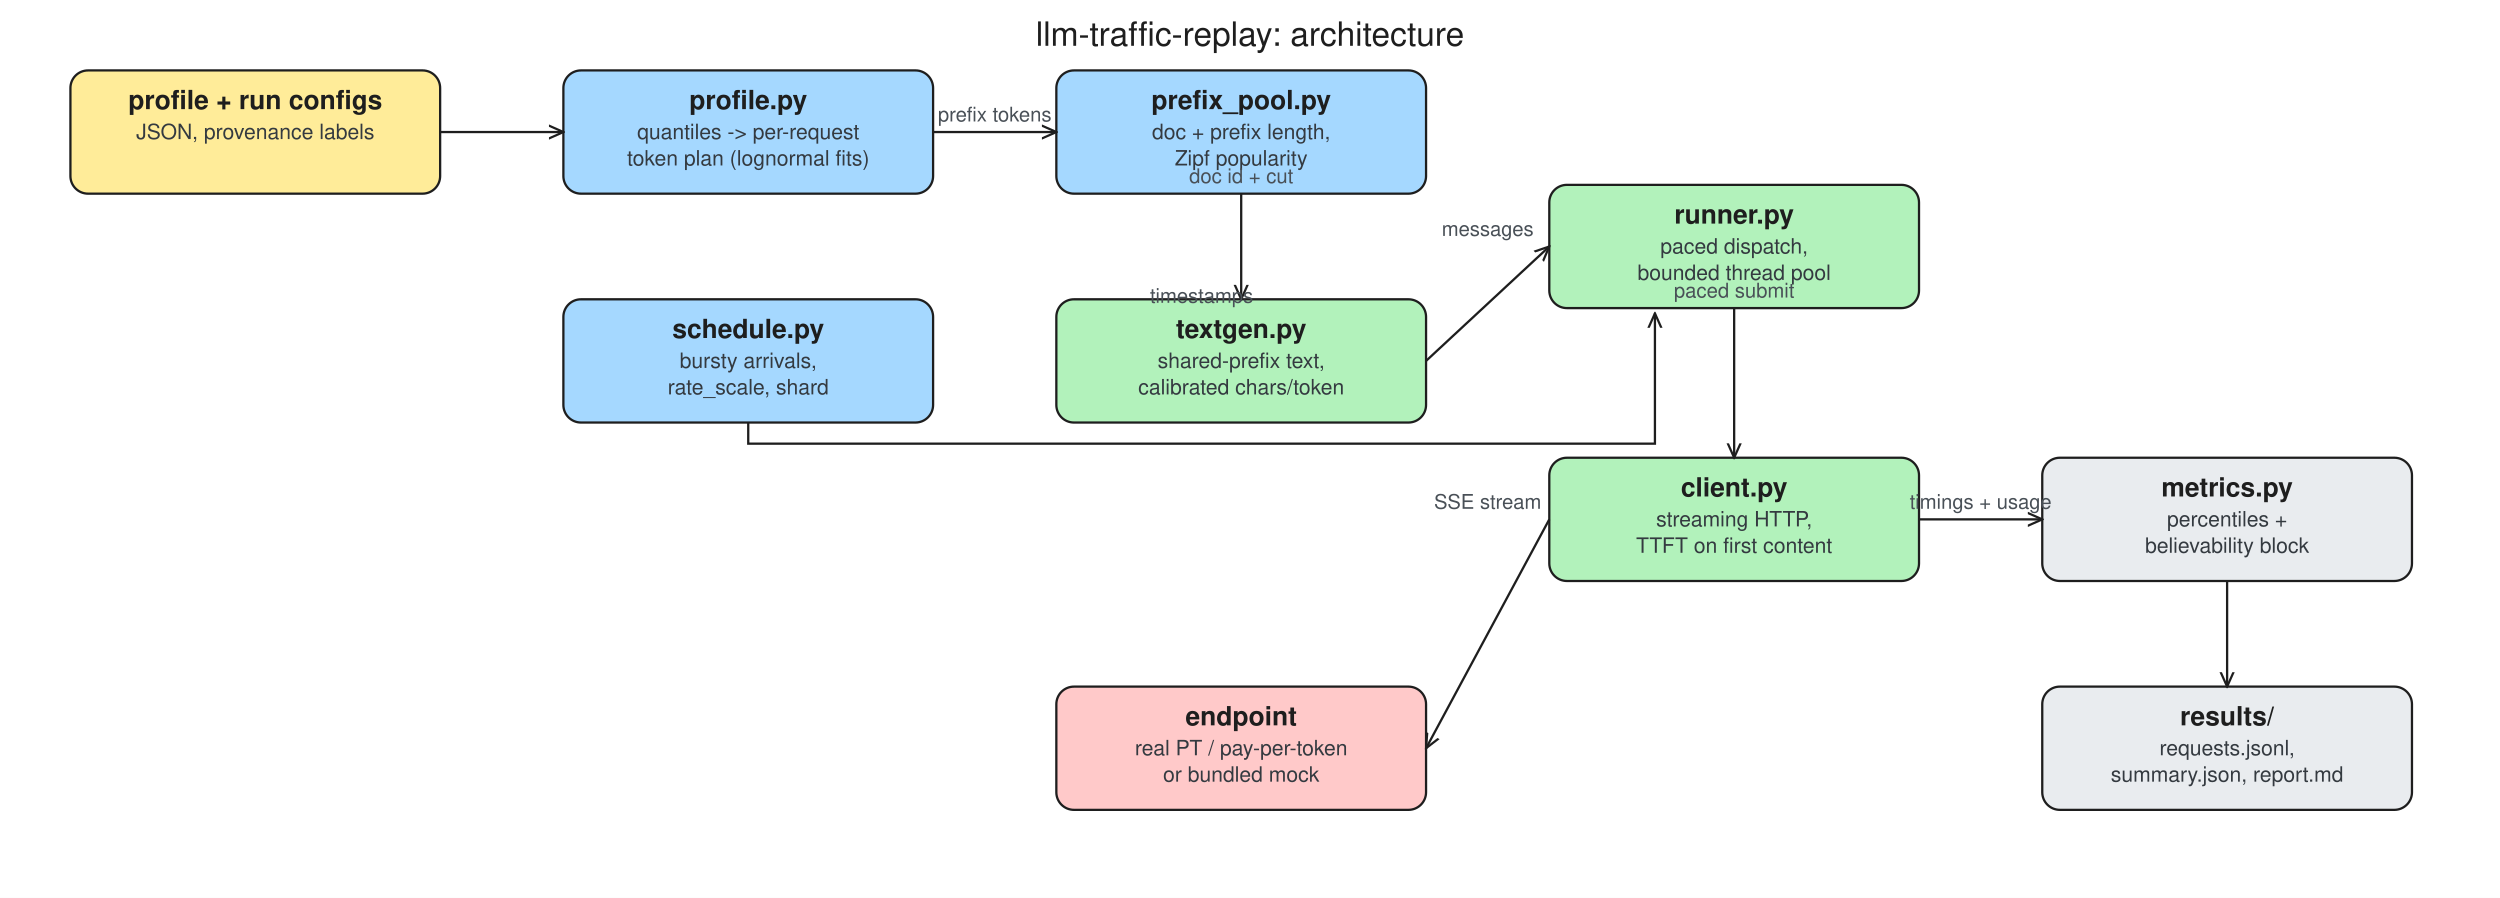
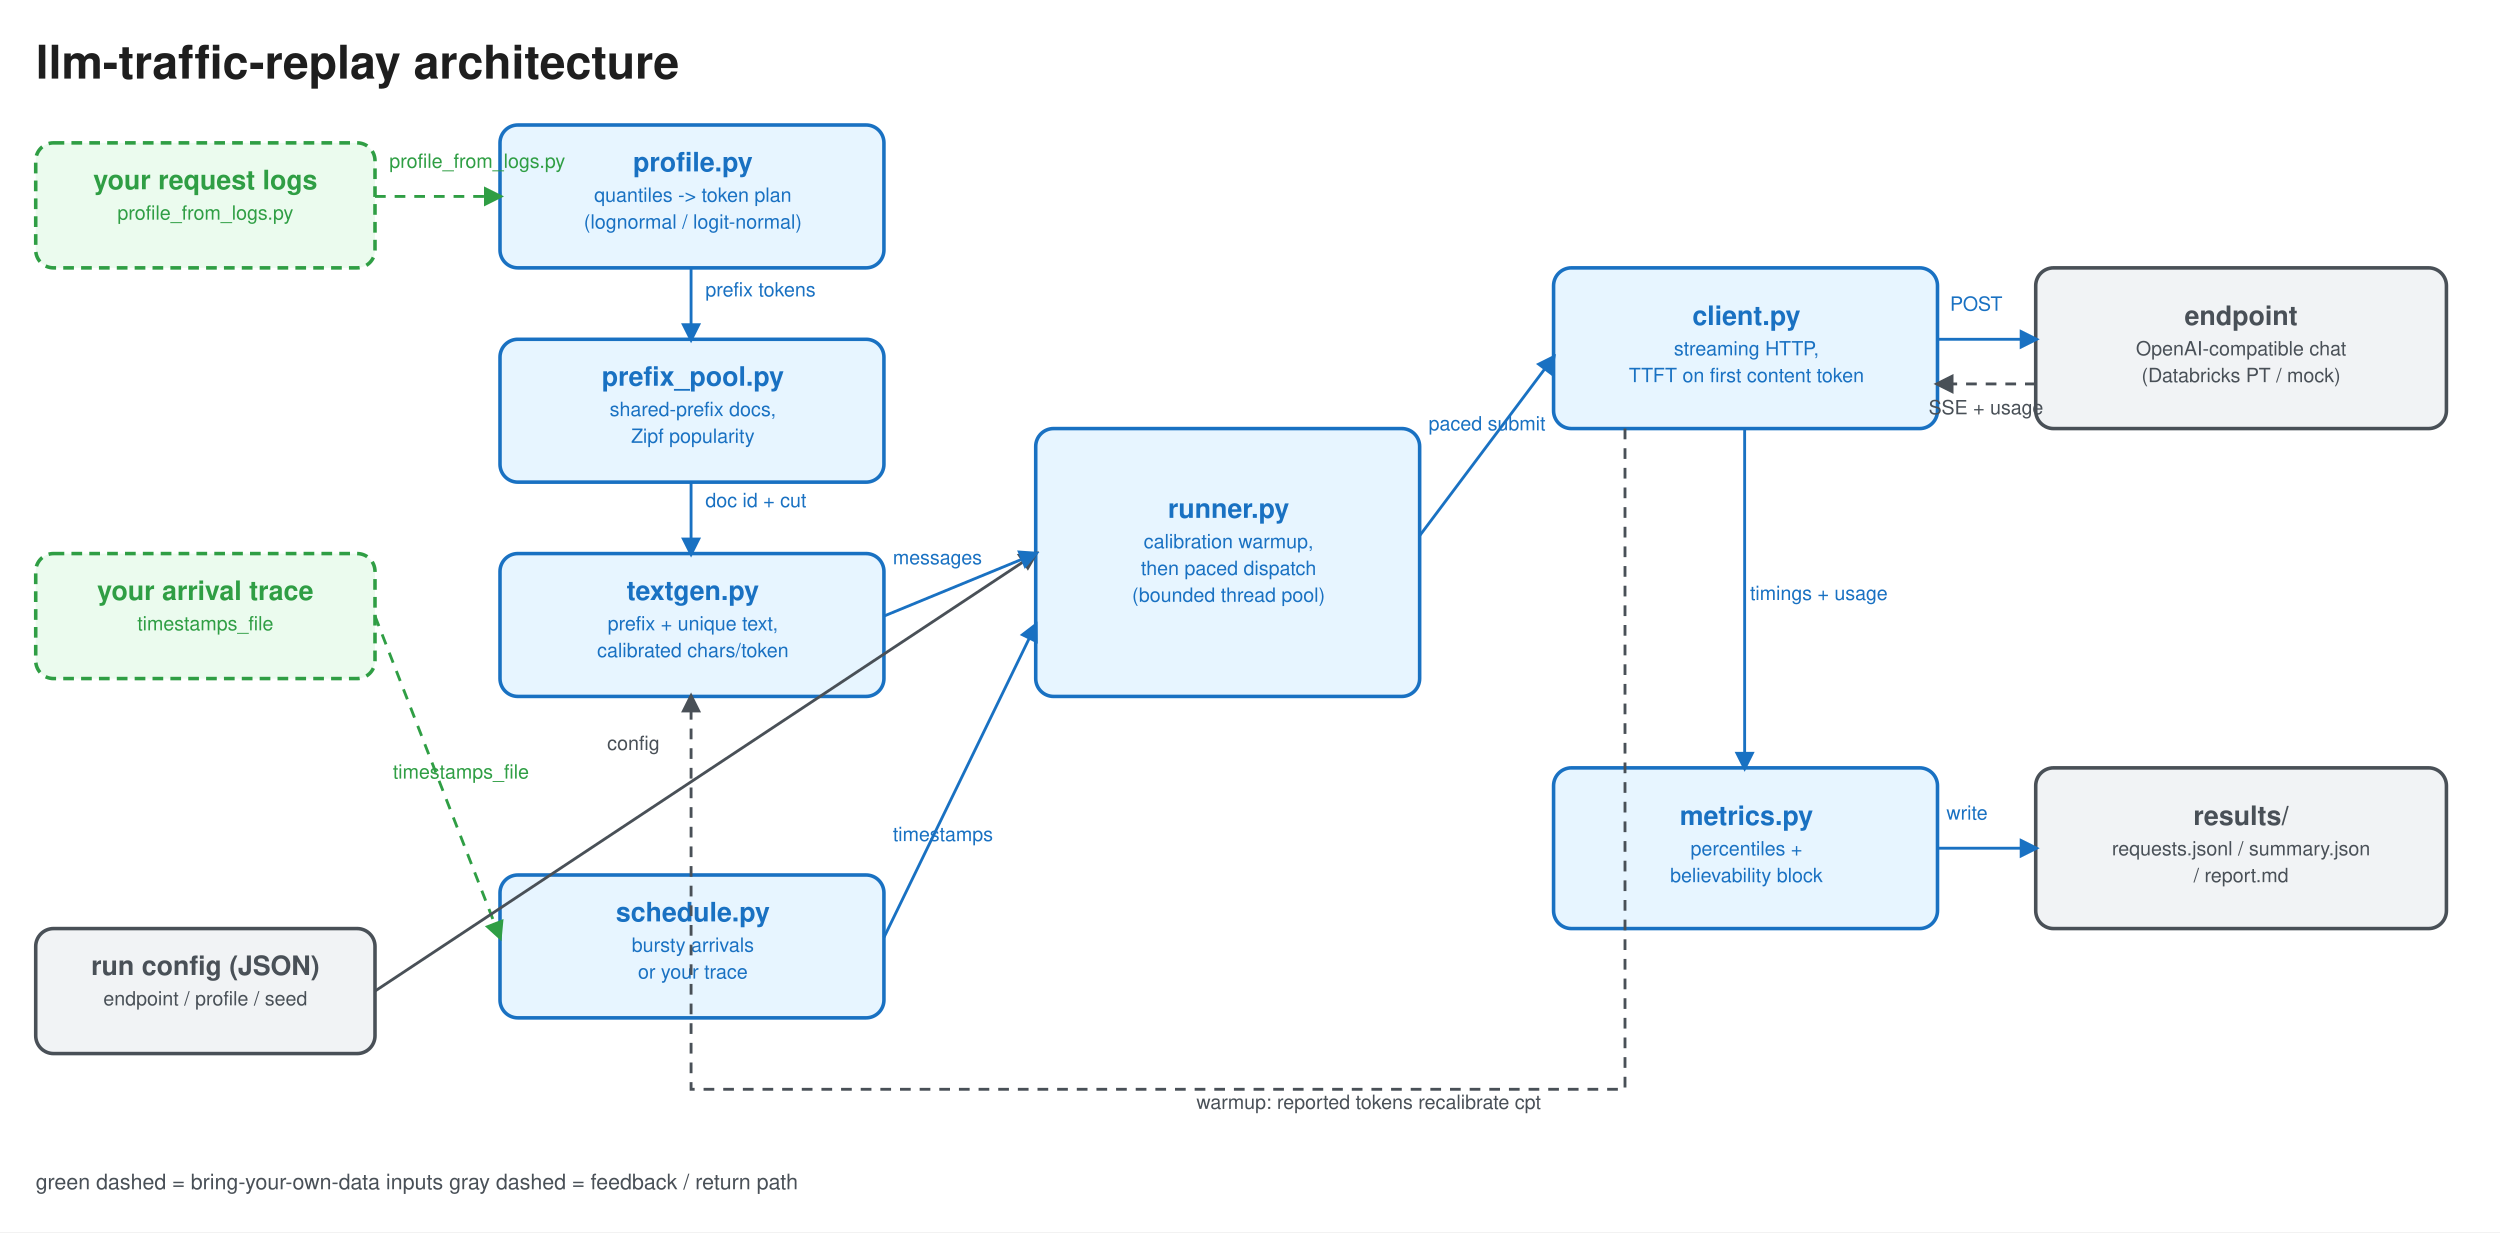
- <svg xmlns="http://www.w3.org/2000/svg" viewBox="0 0 1420 510" width="1420" height="510">
-   <defs>
-     <marker id="ah" viewBox="0 0 10 10" refX="9" refY="5" markerWidth="7" markerHeight="7" orient="auto-start-reverse">
-       <path d="M 0 1 L 9 5 L 0 9" fill="none" stroke="#1e1e1e" stroke-width="1.4" stroke-linecap="round" />
-     </marker>
-   </defs>
-   <rect width="1420" height="510" fill="white" />
-   <text x="710.0" y="26" text-anchor="middle" font-family="-apple-system, BlinkMacSystemFont, Segoe UI, Helvetica, Arial, sans-serif" font-size="19" fill="#1e1e1e">llm-traffic-replay: architecture</text>
-   <rect x="40" y="40" rx="10" width="210" height="70" fill="#ffec99" stroke="#1e1e1e" stroke-width="1.3" />
-   <text x="145.0" y="62" text-anchor="middle" font-family="-apple-system, BlinkMacSystemFont, Segoe UI, Helvetica, Arial, sans-serif" font-size="15" font-weight="bold" fill="#1e1e1e">profile + run configs</text>
-   <text x="145.0" y="79" text-anchor="middle" font-family="-apple-system, BlinkMacSystemFont, Segoe UI, Helvetica, Arial, sans-serif" font-size="12" fill="#343a40">JSON, provenance labels</text>
-   <rect x="320" y="40" rx="10" width="210" height="70" fill="#a5d8ff" stroke="#1e1e1e" stroke-width="1.3" />
-   <text x="425.0" y="62" text-anchor="middle" font-family="-apple-system, BlinkMacSystemFont, Segoe UI, Helvetica, Arial, sans-serif" font-size="15" font-weight="bold" fill="#1e1e1e">profile.py</text>
-   <text x="425.0" y="79" text-anchor="middle" font-family="-apple-system, BlinkMacSystemFont, Segoe UI, Helvetica, Arial, sans-serif" font-size="12" fill="#343a40">quantiles -&gt; per-request</text>
-   <text x="425.0" y="94" text-anchor="middle" font-family="-apple-system, BlinkMacSystemFont, Segoe UI, Helvetica, Arial, sans-serif" font-size="12" fill="#343a40">token plan (lognormal fits)</text>
-   <rect x="600" y="40" rx="10" width="210" height="70" fill="#a5d8ff" stroke="#1e1e1e" stroke-width="1.3" />
-   <text x="705.0" y="62" text-anchor="middle" font-family="-apple-system, BlinkMacSystemFont, Segoe UI, Helvetica, Arial, sans-serif" font-size="15" font-weight="bold" fill="#1e1e1e">prefix_pool.py</text>
-   <text x="705.0" y="79" text-anchor="middle" font-family="-apple-system, BlinkMacSystemFont, Segoe UI, Helvetica, Arial, sans-serif" font-size="12" fill="#343a40">doc + prefix length,</text>
-   <text x="705.0" y="94" text-anchor="middle" font-family="-apple-system, BlinkMacSystemFont, Segoe UI, Helvetica, Arial, sans-serif" font-size="12" fill="#343a40">Zipf popularity</text>
-   <rect x="320" y="170" rx="10" width="210" height="70" fill="#a5d8ff" stroke="#1e1e1e" stroke-width="1.3" />
-   <text x="425.0" y="192" text-anchor="middle" font-family="-apple-system, BlinkMacSystemFont, Segoe UI, Helvetica, Arial, sans-serif" font-size="15" font-weight="bold" fill="#1e1e1e">schedule.py</text>
-   <text x="425.0" y="209" text-anchor="middle" font-family="-apple-system, BlinkMacSystemFont, Segoe UI, Helvetica, Arial, sans-serif" font-size="12" fill="#343a40">bursty arrivals,</text>
-   <text x="425.0" y="224" text-anchor="middle" font-family="-apple-system, BlinkMacSystemFont, Segoe UI, Helvetica, Arial, sans-serif" font-size="12" fill="#343a40">rate_scale, shard</text>
-   <rect x="600" y="170" rx="10" width="210" height="70" fill="#b2f2bb" stroke="#1e1e1e" stroke-width="1.3" />
-   <text x="705.0" y="192" text-anchor="middle" font-family="-apple-system, BlinkMacSystemFont, Segoe UI, Helvetica, Arial, sans-serif" font-size="15" font-weight="bold" fill="#1e1e1e">textgen.py</text>
-   <text x="705.0" y="209" text-anchor="middle" font-family="-apple-system, BlinkMacSystemFont, Segoe UI, Helvetica, Arial, sans-serif" font-size="12" fill="#343a40">shared-prefix text,</text>
-   <text x="705.0" y="224" text-anchor="middle" font-family="-apple-system, BlinkMacSystemFont, Segoe UI, Helvetica, Arial, sans-serif" font-size="12" fill="#343a40">calibrated chars/token</text>
-   <rect x="880" y="105" rx="10" width="210" height="70" fill="#b2f2bb" stroke="#1e1e1e" stroke-width="1.3" />
-   <text x="985.0" y="127" text-anchor="middle" font-family="-apple-system, BlinkMacSystemFont, Segoe UI, Helvetica, Arial, sans-serif" font-size="15" font-weight="bold" fill="#1e1e1e">runner.py</text>
-   <text x="985.0" y="144" text-anchor="middle" font-family="-apple-system, BlinkMacSystemFont, Segoe UI, Helvetica, Arial, sans-serif" font-size="12" fill="#343a40">paced dispatch,</text>
-   <text x="985.0" y="159" text-anchor="middle" font-family="-apple-system, BlinkMacSystemFont, Segoe UI, Helvetica, Arial, sans-serif" font-size="12" fill="#343a40">bounded thread pool</text>
-   <rect x="880" y="260" rx="10" width="210" height="70" fill="#b2f2bb" stroke="#1e1e1e" stroke-width="1.3" />
-   <text x="985.0" y="282" text-anchor="middle" font-family="-apple-system, BlinkMacSystemFont, Segoe UI, Helvetica, Arial, sans-serif" font-size="15" font-weight="bold" fill="#1e1e1e">client.py</text>
-   <text x="985.0" y="299" text-anchor="middle" font-family="-apple-system, BlinkMacSystemFont, Segoe UI, Helvetica, Arial, sans-serif" font-size="12" fill="#343a40">streaming HTTP,</text>
-   <text x="985.0" y="314" text-anchor="middle" font-family="-apple-system, BlinkMacSystemFont, Segoe UI, Helvetica, Arial, sans-serif" font-size="12" fill="#343a40">TTFT on first content</text>
-   <rect x="600" y="390" rx="10" width="210" height="70" fill="#ffc9c9" stroke="#1e1e1e" stroke-width="1.3" />
-   <text x="705.0" y="412" text-anchor="middle" font-family="-apple-system, BlinkMacSystemFont, Segoe UI, Helvetica, Arial, sans-serif" font-size="15" font-weight="bold" fill="#1e1e1e">endpoint</text>
-   <text x="705.0" y="429" text-anchor="middle" font-family="-apple-system, BlinkMacSystemFont, Segoe UI, Helvetica, Arial, sans-serif" font-size="12" fill="#343a40">real PT / pay-per-token</text>
-   <text x="705.0" y="444" text-anchor="middle" font-family="-apple-system, BlinkMacSystemFont, Segoe UI, Helvetica, Arial, sans-serif" font-size="12" fill="#343a40">or bundled mock</text>
-   <rect x="1160" y="260" rx="10" width="210" height="70" fill="#e9ecef" stroke="#1e1e1e" stroke-width="1.3" />
-   <text x="1265.0" y="282" text-anchor="middle" font-family="-apple-system, BlinkMacSystemFont, Segoe UI, Helvetica, Arial, sans-serif" font-size="15" font-weight="bold" fill="#1e1e1e">metrics.py</text>
-   <text x="1265.0" y="299" text-anchor="middle" font-family="-apple-system, BlinkMacSystemFont, Segoe UI, Helvetica, Arial, sans-serif" font-size="12" fill="#343a40">percentiles +</text>
-   <text x="1265.0" y="314" text-anchor="middle" font-family="-apple-system, BlinkMacSystemFont, Segoe UI, Helvetica, Arial, sans-serif" font-size="12" fill="#343a40">believability block</text>
-   <rect x="1160" y="390" rx="10" width="210" height="70" fill="#e9ecef" stroke="#1e1e1e" stroke-width="1.3" />
-   <text x="1265.0" y="412" text-anchor="middle" font-family="-apple-system, BlinkMacSystemFont, Segoe UI, Helvetica, Arial, sans-serif" font-size="15" font-weight="bold" fill="#1e1e1e">results/</text>
-   <text x="1265.0" y="429" text-anchor="middle" font-family="-apple-system, BlinkMacSystemFont, Segoe UI, Helvetica, Arial, sans-serif" font-size="12" fill="#343a40">requests.jsonl,</text>
-   <text x="1265.0" y="444" text-anchor="middle" font-family="-apple-system, BlinkMacSystemFont, Segoe UI, Helvetica, Arial, sans-serif" font-size="12" fill="#343a40">summary.json, report.md</text>
-   <path d="M 250 75.0 L 320 75.0" stroke="#1e1e1e" stroke-width="1.3" fill="none" marker-end="url(#ah)" />
-   <path d="M 530 75.0 L 600 75.0" stroke="#1e1e1e" stroke-width="1.3" fill="none" marker-end="url(#ah)" />
-   <text x="565.0" y="69.0" text-anchor="middle" font-family="-apple-system, BlinkMacSystemFont, Segoe UI, Helvetica, Arial, sans-serif" font-size="11.5" fill="#495057">prefix tokens</text>
-   <path d="M 705.0 110 L 705.0 170" stroke="#1e1e1e" stroke-width="1.3" fill="none" marker-end="url(#ah)" />
-   <text x="705.0" y="104" text-anchor="middle" font-family="-apple-system, BlinkMacSystemFont, Segoe UI, Helvetica, Arial, sans-serif" font-size="11.5" fill="#495057">doc id + cut</text>
-   <path d="M 425 240 L 425 252 L 940 252 L 940 178" stroke="#1e1e1e" stroke-width="1.3" fill="none" marker-end="url(#ah)" />
-   <text x="682.5" y="172" text-anchor="middle" font-family="-apple-system, BlinkMacSystemFont, Segoe UI, Helvetica, Arial, sans-serif" font-size="11.5" fill="#495057">timestamps</text>
-   <path d="M 810 205.0 L 880 140.0" stroke="#1e1e1e" stroke-width="1.3" fill="none" marker-end="url(#ah)" />
-   <text x="845.0" y="134.0" text-anchor="middle" font-family="-apple-system, BlinkMacSystemFont, Segoe UI, Helvetica, Arial, sans-serif" font-size="11.5" fill="#495057">messages</text>
-   <path d="M 985.0 175 L 985.0 260" stroke="#1e1e1e" stroke-width="1.3" fill="none" marker-end="url(#ah)" />
-   <text x="985.0" y="169" text-anchor="middle" font-family="-apple-system, BlinkMacSystemFont, Segoe UI, Helvetica, Arial, sans-serif" font-size="11.5" fill="#495057">paced submit</text>
-   <path d="M 880 295.0 L 810 425.0" stroke="#1e1e1e" stroke-width="1.3" fill="none" marker-end="url(#ah)" />
-   <text x="845.0" y="289.0" text-anchor="middle" font-family="-apple-system, BlinkMacSystemFont, Segoe UI, Helvetica, Arial, sans-serif" font-size="11.5" fill="#495057">SSE stream</text>
-   <path d="M 1090 295.0 L 1160 295.0" stroke="#1e1e1e" stroke-width="1.3" fill="none" marker-end="url(#ah)" />
-   <text x="1125.0" y="289.0" text-anchor="middle" font-family="-apple-system, BlinkMacSystemFont, Segoe UI, Helvetica, Arial, sans-serif" font-size="11.5" fill="#495057">timings + usage</text>
-   <path d="M 1265.0 330 L 1265.0 390" stroke="#1e1e1e" stroke-width="1.3" fill="none" marker-end="url(#ah)" />
+ <svg xmlns="http://www.w3.org/2000/svg" viewBox="20 -10 1400 690" width="1400" height="690" font-family="Helvetica, Arial, sans-serif">
+   <rect x="20" y="-10" width="1400" height="690" fill="#ffffff" />
+   <marker id="ablue" viewBox="0 0 10 10" refX="8" refY="5" markerWidth="7" markerHeight="7" orient="auto-start-reverse">
+     <path d="M0 0L10 5L0 10z" fill="#1971c2" />
+   </marker>
+   <marker id="agreen" viewBox="0 0 10 10" refX="8" refY="5" markerWidth="7" markerHeight="7" orient="auto-start-reverse">
+     <path d="M0 0L10 5L0 10z" fill="#2f9e44" />
+   </marker>
+   <marker id="agray" viewBox="0 0 10 10" refX="8" refY="5" markerWidth="7" markerHeight="7" orient="auto-start-reverse">
+     <path d="M0 0L10 5L0 10z" fill="#495057" />
+   </marker>
+   <text x="40" y="34" font-size="26" font-weight="700" fill="#1e1e1e">llm-traffic-replay architecture</text>
+   <rect x="40" y="70" width="190" height="70" rx="10" fill="#ebfbee" stroke="#2f9e44" stroke-width="2" stroke-dasharray="6 4" />
+   <text x="135" y="96" font-size="15" font-weight="600" fill="#2f9e44" text-anchor="middle">your request logs</text>
+   <text x="135" y="113" font-size="11" fill="#2f9e44" text-anchor="middle">profile_from_logs.py</text>
+   <rect x="40" y="300" width="190" height="70" rx="10" fill="#ebfbee" stroke="#2f9e44" stroke-width="2" stroke-dasharray="6 4" />
+   <text x="135" y="326" font-size="15" font-weight="600" fill="#2f9e44" text-anchor="middle">your arrival trace</text>
+   <text x="135" y="343" font-size="11" fill="#2f9e44" text-anchor="middle">timestamps_file</text>
+   <rect x="40" y="510" width="190" height="70" rx="10" fill="#f1f3f5" stroke="#495057" stroke-width="2" />
+   <text x="135" y="536" font-size="15" font-weight="600" fill="#495057" text-anchor="middle">run config (JSON)</text>
+   <text x="135" y="553" font-size="11" fill="#495057" text-anchor="middle">endpoint / profile / seed</text>
+   <rect x="300" y="60" width="215" height="80" rx="10" fill="#e7f5ff" stroke="#1971c2" stroke-width="2" />
+   <text x="408" y="86" font-size="15" font-weight="600" fill="#1971c2" text-anchor="middle">profile.py</text>
+   <text x="408" y="103" font-size="11" fill="#1971c2" text-anchor="middle">quantiles -&gt; token plan</text>
+   <text x="408" y="118" font-size="11" fill="#1971c2" text-anchor="middle">(lognormal / logit-normal)</text>
+   <rect x="300" y="180" width="215" height="80" rx="10" fill="#e7f5ff" stroke="#1971c2" stroke-width="2" />
+   <text x="408" y="206" font-size="15" font-weight="600" fill="#1971c2" text-anchor="middle">prefix_pool.py</text>
+   <text x="408" y="223" font-size="11" fill="#1971c2" text-anchor="middle">shared-prefix docs,</text>
+   <text x="408" y="238" font-size="11" fill="#1971c2" text-anchor="middle">Zipf popularity</text>
+   <rect x="300" y="300" width="215" height="80" rx="10" fill="#e7f5ff" stroke="#1971c2" stroke-width="2" />
+   <text x="408" y="326" font-size="15" font-weight="600" fill="#1971c2" text-anchor="middle">textgen.py</text>
+   <text x="408" y="343" font-size="11" fill="#1971c2" text-anchor="middle">prefix + unique text,</text>
+   <text x="408" y="358" font-size="11" fill="#1971c2" text-anchor="middle">calibrated chars/token</text>
+   <rect x="300" y="480" width="215" height="80" rx="10" fill="#e7f5ff" stroke="#1971c2" stroke-width="2" />
+   <text x="408" y="506" font-size="15" font-weight="600" fill="#1971c2" text-anchor="middle">schedule.py</text>
+   <text x="408" y="523" font-size="11" fill="#1971c2" text-anchor="middle">bursty arrivals</text>
+   <text x="408" y="538" font-size="11" fill="#1971c2" text-anchor="middle">or your trace</text>
+   <rect x="600" y="230" width="215" height="150" rx="10" fill="#e7f5ff" stroke="#1971c2" stroke-width="2" />
+   <text x="708" y="280" font-size="15" font-weight="600" fill="#1971c2" text-anchor="middle">runner.py</text>
+   <text x="708" y="297" font-size="11" fill="#1971c2" text-anchor="middle">calibration warmup,</text>
+   <text x="708" y="312" font-size="11" fill="#1971c2" text-anchor="middle">then paced dispatch</text>
+   <text x="708" y="327" font-size="11" fill="#1971c2" text-anchor="middle">(bounded thread pool)</text>
+   <rect x="890" y="140" width="215" height="90" rx="10" fill="#e7f5ff" stroke="#1971c2" stroke-width="2" />
+   <text x="998" y="172" font-size="15" font-weight="600" fill="#1971c2" text-anchor="middle">client.py</text>
+   <text x="998" y="189" font-size="11" fill="#1971c2" text-anchor="middle">streaming HTTP,</text>
+   <text x="998" y="204" font-size="11" fill="#1971c2" text-anchor="middle">TTFT on first content token</text>
+   <rect x="890" y="420" width="215" height="90" rx="10" fill="#e7f5ff" stroke="#1971c2" stroke-width="2" />
+   <text x="998" y="452" font-size="15" font-weight="600" fill="#1971c2" text-anchor="middle">metrics.py</text>
+   <text x="998" y="469" font-size="11" fill="#1971c2" text-anchor="middle">percentiles +</text>
+   <text x="998" y="484" font-size="11" fill="#1971c2" text-anchor="middle">believability block</text>
+   <rect x="1160" y="140" width="230" height="90" rx="10" fill="#f1f3f5" stroke="#495057" stroke-width="2" />
+   <text x="1275" y="172" font-size="15" font-weight="600" fill="#495057" text-anchor="middle">endpoint</text>
+   <text x="1275" y="189" font-size="11" fill="#495057" text-anchor="middle">OpenAI-compatible chat</text>
+   <text x="1275" y="204" font-size="11" fill="#495057" text-anchor="middle">(Databricks PT / mock)</text>
+   <rect x="1160" y="420" width="230" height="90" rx="10" fill="#f1f3f5" stroke="#495057" stroke-width="2" />
+   <text x="1275" y="452" font-size="15" font-weight="600" fill="#495057" text-anchor="middle">results/</text>
+   <text x="1275" y="469" font-size="11" fill="#495057" text-anchor="middle">requests.jsonl / summary.json</text>
+   <text x="1275" y="484" font-size="11" fill="#495057" text-anchor="middle">/ report.md</text>
+   <polyline points="230,100 300,100" fill="none" stroke="#2f9e44" stroke-width="1.6" stroke-dasharray="6 5" marker-end="url(#agreen)" />
+   <polyline points="230,335 300,515" fill="none" stroke="#2f9e44" stroke-width="1.6" stroke-dasharray="6 5" marker-end="url(#agreen)" />
+   <polyline points="230,545 600,300" fill="none" stroke="#495057" stroke-width="1.6" marker-end="url(#agray)" />
+   <polyline points="407,140 407,180" fill="none" stroke="#1971c2" stroke-width="1.6" marker-end="url(#ablue)" />
+   <polyline points="407,260 407,300" fill="none" stroke="#1971c2" stroke-width="1.6" marker-end="url(#ablue)" />
+   <polyline points="515,335 600,300" fill="none" stroke="#1971c2" stroke-width="1.6" marker-end="url(#ablue)" />
+   <polyline points="515,515 600,340" fill="none" stroke="#1971c2" stroke-width="1.6" marker-end="url(#ablue)" />
+   <polyline points="815,290 890,190" fill="none" stroke="#1971c2" stroke-width="1.6" marker-end="url(#ablue)" />
+   <polyline points="1105,180 1160,180" fill="none" stroke="#1971c2" stroke-width="1.6" marker-end="url(#ablue)" />
+   <polyline points="1160,205 1105,205" fill="none" stroke="#495057" stroke-width="1.6" stroke-dasharray="6 5" marker-end="url(#agray)" />
+   <polyline points="997,230 997,420" fill="none" stroke="#1971c2" stroke-width="1.6" marker-end="url(#ablue)" />
+   <polyline points="1105,465 1160,465" fill="none" stroke="#1971c2" stroke-width="1.6" marker-end="url(#ablue)" />
+   <polyline points="930,230 930,600 407,600 407,380" fill="none" stroke="#495057" stroke-width="1.6" stroke-dasharray="6 5" marker-end="url(#agray)" />
+   <text x="238" y="84" font-size="11" fill="#2f9e44">profile_from_logs.py</text>
+   <text x="240" y="426" font-size="11" fill="#2f9e44">timestamps_file</text>
+   <text x="360" y="410" font-size="11" fill="#495057">config</text>
+   <text x="415" y="156" font-size="11" fill="#1971c2">prefix tokens</text>
+   <text x="415" y="274" font-size="11" fill="#1971c2">doc id + cut</text>
+   <text x="520" y="306" font-size="11" fill="#1971c2">messages</text>
+   <text x="520" y="461" font-size="11" fill="#1971c2">timestamps</text>
+   <text x="820" y="231" font-size="11" fill="#1971c2">paced submit</text>
+   <text x="1112" y="164" font-size="11" fill="#1971c2">POST</text>
+   <text x="1100" y="222" font-size="11" fill="#495057">SSE + usage</text>
+   <text x="1000" y="326" font-size="11" fill="#1971c2">timings + usage</text>
+   <text x="1110" y="449" font-size="11" fill="#1971c2">write</text>
+   <text x="690" y="611" font-size="11" fill="#495057">warmup: reported tokens recalibrate cpt</text>
+   <text x="40" y="656" font-size="12" fill="#495057">green dashed = bring-your-own-data inputs      gray dashed = feedback / return path</text>
</svg>
